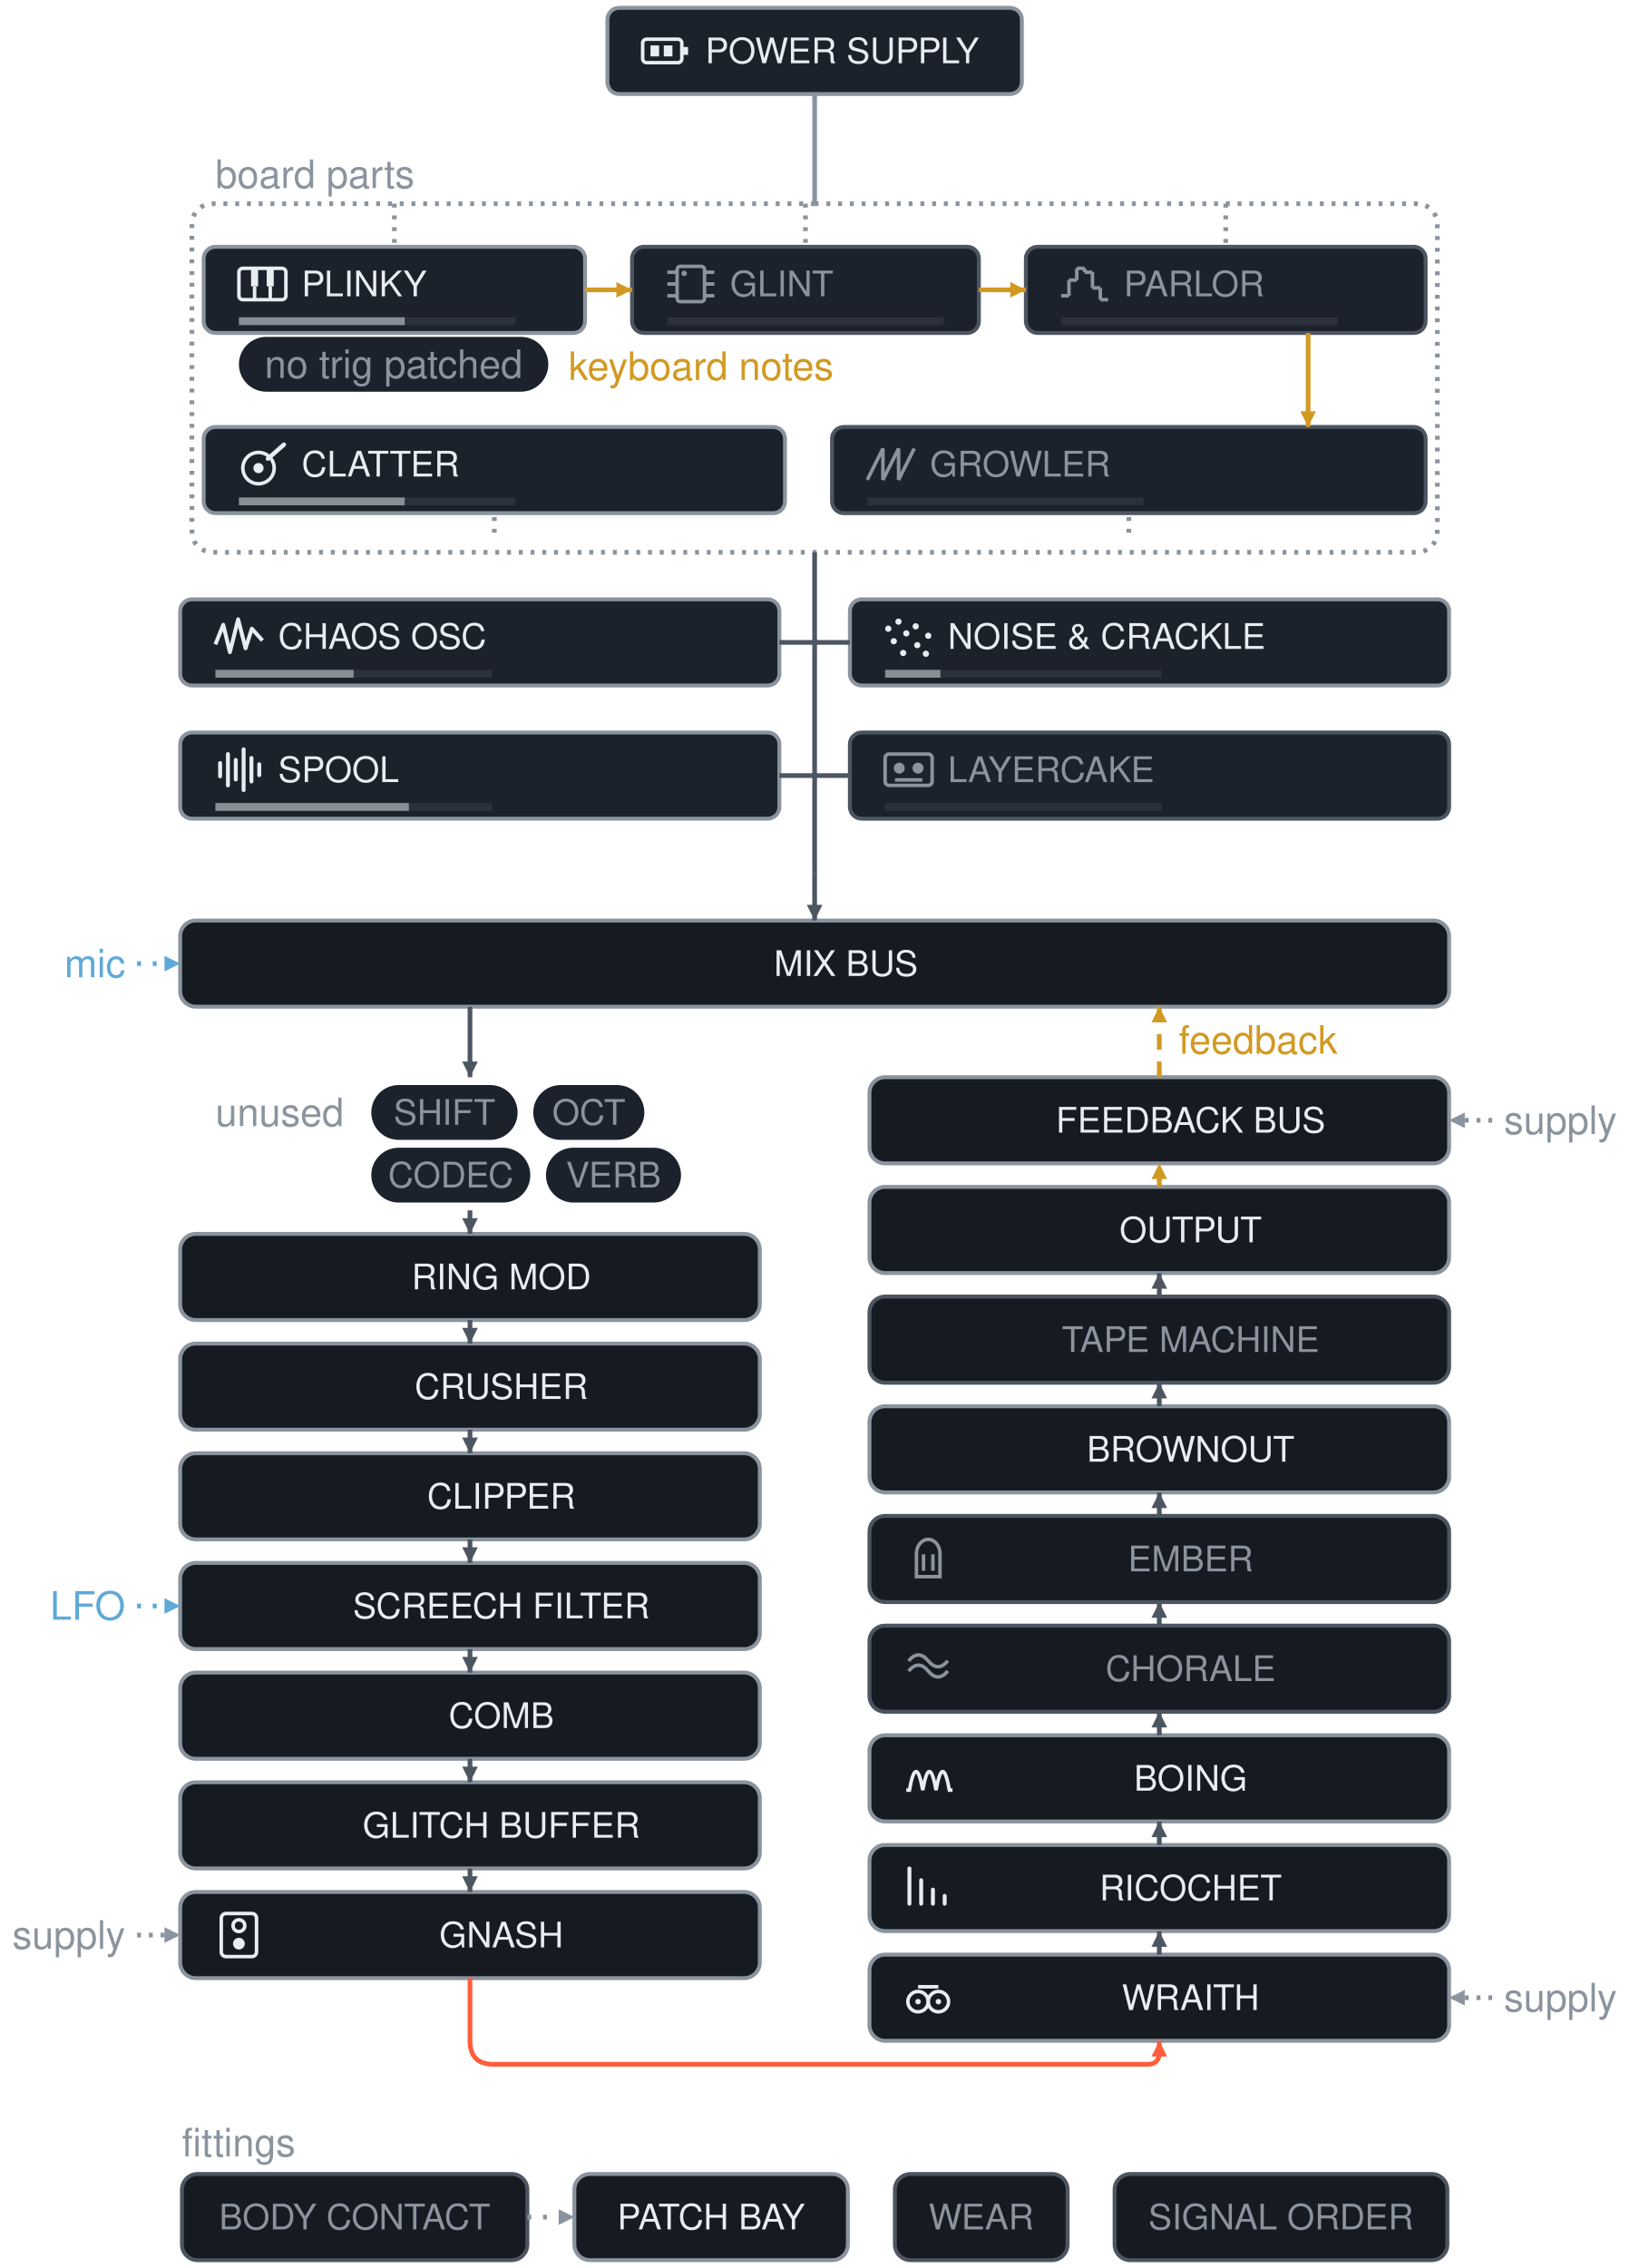
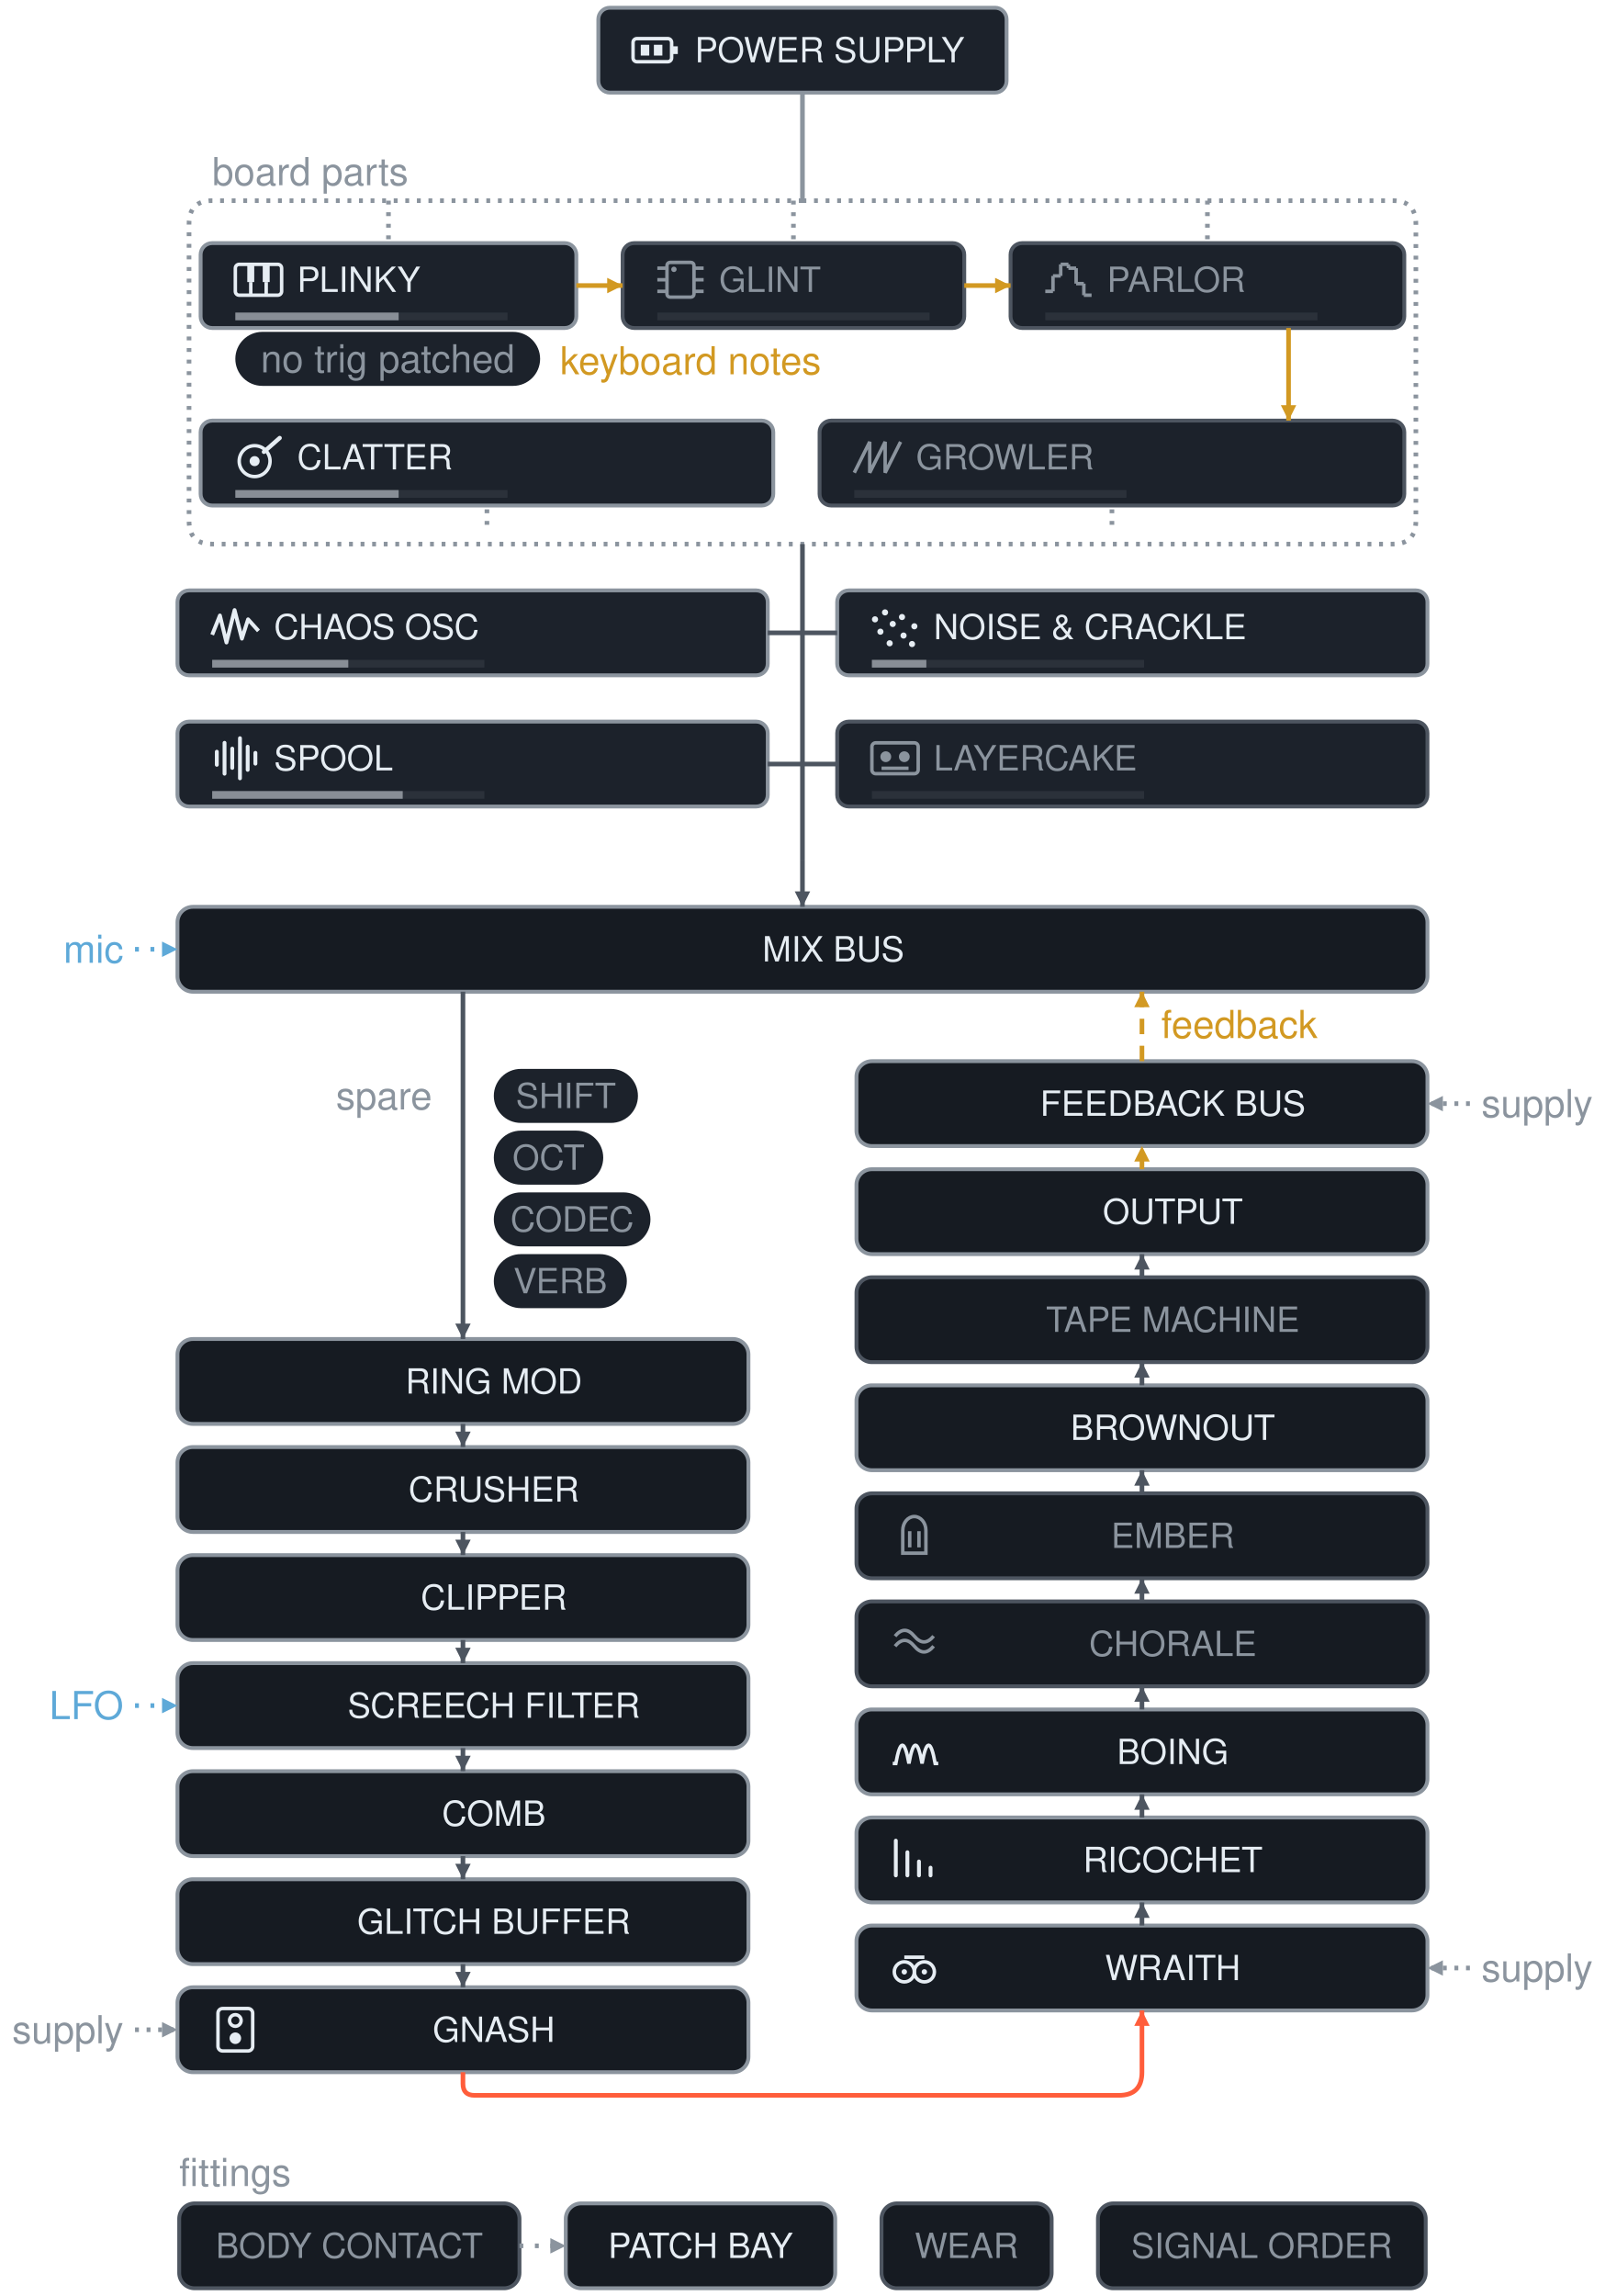
- <svg xmlns="http://www.w3.org/2000/svg" viewBox="0 0 416 579" width="416" height="579" font-family="Helvetica, Arial, sans-serif">
+ <svg xmlns="http://www.w3.org/2000/svg" viewBox="0 0 416 595" width="416" height="595" font-family="Helvetica, Arial, sans-serif">
  <g class="wire" data-wire="rail">
    <path class="line" d="M208 52L361 52Q367 52 367 58L367 135Q367 141 361 141L55 141Q49 141 49 135L49 58Q49 52 55 52L208 52" fill="none" stroke="#8b949e" stroke-width="1.2" stroke-dasharray="1 2" />
    <path class="head" d="" fill="#8b949e" />
  </g>
  <g class="node">
    <text x="55" y="48" fill="#8b949e" font-size="10" text-anchor="start">board parts</text>
  </g>
  <g class="node">
    <rect class="box" x="52" y="63" width="97.385" height="22" rx="3" fill="#1c222b" stroke="#8b949e" stroke-width="1" />
    <g class="glyph">
      <rect x="61" y="68.5" width="12" height="8" rx="1" fill="none" stroke="#e6edf3" stroke-width="0.9" />
      <path d="M 65 73.1 V 76.5 M 69 73.1 V 76.5" stroke="#e6edf3" stroke-width="0.9" />
      <rect x="64.1" y="68.5" width="1.8" height="4.6" fill="#e6edf3" />
      <rect x="68.1" y="68.5" width="1.8" height="4.6" fill="#e6edf3" />
    </g>
    <text x="77" y="75.65" fill="#e6edf3" font-size="9" text-anchor="start">PLINKY</text>
    <rect x="61" y="81" width="70.553" height="2" fill="#4d5560" fill-opacity="0.3" />
    <rect x="61" y="81" width="42.332" height="2" fill="#e6edf3" fill-opacity="0.5" />
  </g>
  <g class="node">
    <rect class="box" x="52" y="109" width="148.435" height="22" rx="3" fill="#1c222b" stroke="#8b949e" stroke-width="1" />
    <g class="glyph">
      <circle cx="66" cy="119.5" r="4" fill="none" stroke="#e6edf3" stroke-width="0.9" />
      <circle cx="66" cy="119.5" r="1.3" fill="#e6edf3" />
      <path d="M 72.5 113.5 L 68.4 117.1" stroke="#e6edf3" stroke-width="1.1" stroke-linecap="round" />
    </g>
    <text x="77" y="121.65" fill="#e6edf3" font-size="9" text-anchor="start">CLATTER</text>
    <rect x="61" y="127" width="70.553" height="2" fill="#4d5560" fill-opacity="0.3" />
    <rect x="61" y="127" width="42.332" height="2" fill="#e6edf3" fill-opacity="0.5" />
  </g>
  <g class="node">
    <rect class="box" x="161.385" y="63" width="88.553" height="22" rx="3" fill="#1c222b" stroke="#4d5560" stroke-width="1" />
    <g class="glyph">
      <rect x="172.885" y="68" width="7" height="9" rx="0.8" fill="none" stroke="#8b949e" stroke-width="0.9" />
      <path d="M 170.385 69.5 h 2.5 M 179.885 69.5 h 2.5 M 170.385 72.5 h 2.5 M 179.885 72.5 h 2.5 M 170.385 75.5 h 2.5 M 179.885 75.5 h 2.5" stroke="#8b949e" stroke-width="0.9" />
      <circle cx="174.685" cy="69.8" r="0.7" fill="#8b949e" />
    </g>
    <text x="186.385" y="75.65" fill="#8b949e" font-size="9" text-anchor="start">GLINT</text>
    <rect x="170.385" y="81" width="70.553" height="2" fill="#4d5560" fill-opacity="0.3" />
  </g>
  <g class="node">
    <rect class="box" x="261.939" y="63" width="102.061" height="22" rx="3" fill="#1c222b" stroke="#4d5560" stroke-width="1" />
    <g class="glyph">
      <path d="M 270.939 75.5 h 2 M 272.939 71.5 h 2 M 274.939 68.5 h 2 M 276.939 69.5 h 2 M 278.939 73.5 h 2 M 280.939 76.5 h 2 M 272.939 75.5 V 71.5 M 274.939 71.5 V 68.5 M 276.939 68.5 V 69.5 M 278.939 69.5 V 73.5 M 280.939 73.5 V 76.5" fill="none" stroke="#8b949e" stroke-width="0.9" stroke-linejoin="miter" />
    </g>
    <text x="286.939" y="75.65" fill="#8b949e" font-size="9" text-anchor="start">PARLOR</text>
    <rect x="270.939" y="81" width="70.553" height="2" fill="#4d5560" fill-opacity="0.3" />
  </g>
  <g class="node">
    <rect class="box" x="212.435" y="109" width="151.565" height="22" rx="3" fill="#1c222b" stroke="#4d5560" stroke-width="1" />
    <g class="glyph">
      <path d="M 221.435 122.5 L 225.435 114.5 V 122.5 L 229.435 114.5 V 122.5 L 233.435 114.5" fill="none" stroke="#8b949e" stroke-width="0.9" stroke-linejoin="miter" />
    </g>
    <text x="237.435" y="121.65" fill="#8b949e" font-size="9" text-anchor="start">GROWLER</text>
    <rect x="221.435" y="127" width="70.553" height="2" fill="#4d5560" fill-opacity="0.3" />
  </g>
  <g class="node">
    <rect class="box" x="46" y="153" width="153" height="22" rx="3" fill="#1c222b" stroke="#8b949e" stroke-width="1" />
    <g class="glyph">
      <path d="M 55 164.5 L 57 159.5 L 58.7 166.5 L 60.8 158.1 L 62.7 165.5 L 64.3 160.5 L 67 163.5" fill="none" stroke="#e6edf3" stroke-width="1" stroke-linejoin="round" />
    </g>
    <text x="71" y="165.65" fill="#e6edf3" font-size="9" text-anchor="start">CHAOS OSC</text>
    <rect x="55" y="171" width="70.553" height="2" fill="#4d5560" fill-opacity="0.3" />
    <rect x="55" y="171" width="35.277" height="2" fill="#e6edf3" fill-opacity="0.5" />
  </g>
  <g class="node">
    <rect class="box" x="217" y="153" width="153" height="22" rx="3" fill="#1c222b" stroke="#8b949e" stroke-width="1" />
    <g class="glyph">
      <path d="M 226.8 159.7 a 0.8 0.8 0 1 0 0.01 0 M 229.4 157.9 a 0.8 0.8 0 1 0 0.01 0 M 228.2 162.9 a 0.8 0.8 0 1 0 0.01 0 M 231.4 160.9 a 0.8 0.8 0 1 0 0.01 0 M 230.6 165.9 a 0.8 0.8 0 1 0 0.01 0 M 233.8 159.1 a 0.8 0.8 0 1 0 0.01 0 M 234.2 163.9 a 0.8 0.8 0 1 0 0.01 0 M 237 161.5 a 0.8 0.8 0 1 0 0.01 0 M 236.4 166.1 a 0.8 0.8 0 1 0 0.01 0" fill="#e6edf3" />
    </g>
    <text x="242" y="165.65" fill="#e6edf3" font-size="9" text-anchor="start">NOISE &amp; CRACKLE</text>
    <rect x="226" y="171" width="70.553" height="2" fill="#4d5560" fill-opacity="0.3" />
    <rect x="226" y="171" width="14.111" height="2" fill="#e6edf3" fill-opacity="0.5" />
  </g>
  <g class="node">
    <rect class="box" x="46" y="187" width="153" height="22" rx="3" fill="#1c222b" stroke="#8b949e" stroke-width="1" />
    <g class="glyph">
      <path d="M 56.2 194.8 v 3.4 M 58.2 192.5 v 8 M 60.2 194 v 5 M 62.2 191.3 v 10.4 M 64.2 193.5 v 6 M 66.2 195.1 v 2.8" stroke="#e6edf3" stroke-width="1" stroke-linecap="round" />
    </g>
    <text x="71" y="199.65" fill="#e6edf3" font-size="9" text-anchor="start">SPOOL</text>
    <rect x="55" y="205" width="70.553" height="2" fill="#4d5560" fill-opacity="0.3" />
    <rect x="55" y="205" width="49.387" height="2" fill="#e6edf3" fill-opacity="0.5" />
  </g>
  <g class="node">
    <rect class="box" x="217" y="187" width="153" height="22" rx="3" fill="#1c222b" stroke="#4d5560" stroke-width="1" />
    <g class="glyph">
      <rect x="226" y="192.5" width="12" height="8" rx="1" fill="none" stroke="#8b949e" stroke-width="0.9" />
      <circle cx="229.6" cy="196.1" r="1.4" fill="#8b949e" />
      <circle cx="234.4" cy="196.1" r="1.4" fill="#8b949e" />
      <path d="M 228.5 199.1 h 7" stroke="#8b949e" stroke-width="0.9" />
    </g>
    <text x="242" y="199.65" fill="#8b949e" font-size="9" text-anchor="start">LAYERCAKE</text>
    <rect x="226" y="205" width="70.553" height="2" fill="#4d5560" fill-opacity="0.3" />
  </g>
  <g class="node">
    <rect class="box" x="46" y="235" width="324" height="22" rx="4" fill="#161b22" stroke="#8b949e" stroke-width="1" />
    <text x="216" y="249.15" fill="#e6edf3" font-size="9" text-anchor="middle">MIX BUS</text>
  </g>
  <g class="node">
-     <text x="55" y="287.5" fill="#8b949e" font-size="10" text-anchor="start">unused</text>
-   </g>
-   <g class="node">
-     <rect class="box" x="46" y="315" width="148" height="22" rx="4" fill="#161b22" stroke="#8b949e" stroke-width="1" />
-     <text x="128" y="329.15" fill="#e6edf3" font-size="9" text-anchor="middle">RING MOD</text>
-   </g>
-   <g class="node">
-     <rect class="box" x="46" y="343" width="148" height="22" rx="4" fill="#161b22" stroke="#8b949e" stroke-width="1" />
-     <text x="128" y="357.15" fill="#e6edf3" font-size="9" text-anchor="middle">CRUSHER</text>
-   </g>
-   <g class="node">
-     <rect class="box" x="46" y="371" width="148" height="22" rx="4" fill="#161b22" stroke="#8b949e" stroke-width="1" />
-     <text x="128" y="385.15" fill="#e6edf3" font-size="9" text-anchor="middle">CLIPPER</text>
-   </g>
-   <g class="node">
-     <rect class="box" x="46" y="399" width="148" height="22" rx="4" fill="#161b22" stroke="#8b949e" stroke-width="1" />
-     <text x="128" y="413.15" fill="#e6edf3" font-size="9" text-anchor="middle">SCREECH FILTER</text>
-   </g>
-   <g class="node">
-     <rect class="box" x="46" y="427" width="148" height="22" rx="4" fill="#161b22" stroke="#8b949e" stroke-width="1" />
-     <text x="128" y="441.15" fill="#e6edf3" font-size="9" text-anchor="middle">COMB</text>
-   </g>
-   <g class="node">
-     <rect class="box" x="46" y="455" width="148" height="22" rx="4" fill="#161b22" stroke="#8b949e" stroke-width="1" />
-     <text x="128" y="469.15" fill="#e6edf3" font-size="9" text-anchor="middle">GLITCH BUFFER</text>
-   </g>
-   <g class="node">
-     <rect class="box" x="46" y="483" width="148" height="22" rx="4" fill="#161b22" stroke="#8b949e" stroke-width="1" />
-     <g class="glyph">
-       <rect x="56.5" y="488.5" width="9" height="11" rx="1.2" fill="none" stroke="#e6edf3" stroke-width="0.9" />
-       <circle cx="61" cy="491.6" r="1.5" fill="none" stroke="#e6edf3" stroke-width="0.9" />
-       <circle cx="61" cy="496.2" r="1.5" fill="#e6edf3" />
-     </g>
-     <text x="128" y="497.15" fill="#e6edf3" font-size="9" text-anchor="middle">GNASH</text>
+     <text x="112" y="287.5" fill="#8b949e" font-size="10" text-anchor="end">spare</text>
+   </g>
+   <g class="node">
+     <rect class="box" x="46" y="347" width="148" height="22" rx="4" fill="#161b22" stroke="#8b949e" stroke-width="1" />
+     <text x="128" y="361.15" fill="#e6edf3" font-size="9" text-anchor="middle">RING MOD</text>
+   </g>
+   <g class="node">
+     <rect class="box" x="46" y="375" width="148" height="22" rx="4" fill="#161b22" stroke="#8b949e" stroke-width="1" />
+     <text x="128" y="389.15" fill="#e6edf3" font-size="9" text-anchor="middle">CRUSHER</text>
+   </g>
+   <g class="node">
+     <rect class="box" x="46" y="403" width="148" height="22" rx="4" fill="#161b22" stroke="#8b949e" stroke-width="1" />
+     <text x="128" y="417.15" fill="#e6edf3" font-size="9" text-anchor="middle">CLIPPER</text>
+   </g>
+   <g class="node">
+     <rect class="box" x="46" y="431" width="148" height="22" rx="4" fill="#161b22" stroke="#8b949e" stroke-width="1" />
+     <text x="128" y="445.15" fill="#e6edf3" font-size="9" text-anchor="middle">SCREECH FILTER</text>
+   </g>
+   <g class="node">
+     <rect class="box" x="46" y="459" width="148" height="22" rx="4" fill="#161b22" stroke="#8b949e" stroke-width="1" />
+     <text x="128" y="473.15" fill="#e6edf3" font-size="9" text-anchor="middle">COMB</text>
+   </g>
+   <g class="node">
+     <rect class="box" x="46" y="487" width="148" height="22" rx="4" fill="#161b22" stroke="#8b949e" stroke-width="1" />
+     <text x="128" y="501.15" fill="#e6edf3" font-size="9" text-anchor="middle">GLITCH BUFFER</text>
+   </g>
+   <g class="node">
+     <rect class="box" x="46" y="515" width="148" height="22" rx="4" fill="#161b22" stroke="#8b949e" stroke-width="1" />
+     <g class="glyph">
+       <rect x="56.5" y="520.5" width="9" height="11" rx="1.2" fill="none" stroke="#e6edf3" stroke-width="0.9" />
+       <circle cx="61" cy="523.6" r="1.5" fill="none" stroke="#e6edf3" stroke-width="0.9" />
+       <circle cx="61" cy="528.2" r="1.5" fill="#e6edf3" />
+     </g>
+     <text x="128" y="529.15" fill="#e6edf3" font-size="9" text-anchor="middle">GNASH</text>
  </g>
  <g class="node">
    <rect class="box" x="222" y="499" width="148" height="22" rx="4" fill="#161b22" stroke="#8b949e" stroke-width="1" />
    <g class="glyph">
      <circle cx="234.4" cy="511" r="2.6" fill="none" stroke="#e6edf3" stroke-width="0.9" />
      <circle cx="234.4" cy="511" r="0.7" fill="#e6edf3" />
      <circle cx="239.6" cy="511" r="2.6" fill="none" stroke="#e6edf3" stroke-width="0.9" />
      <circle cx="239.6" cy="511" r="0.7" fill="#e6edf3" />
      <path d="M 234.4 507.2 H 239.6" stroke="#e6edf3" stroke-width="0.9" />
    </g>
    <text x="304" y="513.15" fill="#e6edf3" font-size="9" text-anchor="middle">WRAITH</text>
  </g>
  <g class="node">
    <rect class="box" x="222" y="471" width="148" height="22" rx="4" fill="#161b22" stroke="#8b949e" stroke-width="1" />
    <g class="glyph">
      <path d="M 232.2 486 v -9 M 235.2 486 v -6 M 238.2 486 v -3.6 M 241.2 486 v -2" stroke="#e6edf3" stroke-width="1" stroke-linecap="round" />
    </g>
    <text x="304" y="485.15" fill="#e6edf3" font-size="9" text-anchor="middle">RICOCHET</text>
  </g>
  <g class="node">
    <rect class="box" x="222" y="443" width="148" height="22" rx="4" fill="#161b22" stroke="#8b949e" stroke-width="1" />
    <g class="glyph">
      <path d="M 231.4 457 h 0.8 q 1.7 -9.5 3.4 0 q 1.7 -9.5 3.4 0 q 1.7 -9.5 3.4 0 h 0.8" fill="none" stroke="#e6edf3" stroke-width="0.9" />
    </g>
    <text x="304" y="457.15" fill="#e6edf3" font-size="9" text-anchor="middle">BOING</text>
  </g>
  <g class="node">
    <rect class="box" x="222" y="415" width="148" height="22" rx="4" fill="#161b22" stroke="#4d5560" stroke-width="1" />
    <g class="glyph">
      <path d="M 232 424 q 2.5 -3 5 0 q 2.5 3 5 0" fill="none" stroke="#8b949e" stroke-width="0.9" />
      <path d="M 232 426.6 q 2.5 -3 5 0 q 2.5 3 5 0" fill="none" stroke="#8b949e" stroke-width="0.9" />
    </g>
    <text x="304" y="429.15" fill="#8b949e" font-size="9" text-anchor="middle">CHORALE</text>
  </g>
  <g class="node">
    <rect class="box" x="222" y="387" width="148" height="22" rx="4" fill="#161b22" stroke="#4d5560" stroke-width="1" />
    <g class="glyph">
      <path d="M 234 402.5 V 396.6 a 3 3.6 0 0 1 6 0 V 402.5 z" fill="none" stroke="#8b949e" stroke-width="0.9" />
      <path d="M 235.8 401 V 396.8 M 238.2 401 V 396.8" fill="none" stroke="#8b949e" stroke-width="0.9" />
    </g>
    <text x="304" y="401.15" fill="#8b949e" font-size="9" text-anchor="middle">EMBER</text>
  </g>
  <g class="node">
    <rect class="box" x="222" y="359" width="148" height="22" rx="4" fill="#161b22" stroke="#8b949e" stroke-width="1" />
    <text x="304" y="373.15" fill="#e6edf3" font-size="9" text-anchor="middle">BROWNOUT</text>
  </g>
  <g class="node">
    <rect class="box" x="222" y="331" width="148" height="22" rx="4" fill="#161b22" stroke="#4d5560" stroke-width="1" />
    <text x="304" y="345.15" fill="#8b949e" font-size="9" text-anchor="middle">TAPE MACHINE</text>
  </g>
  <g class="node">
    <rect class="box" x="222" y="303" width="148" height="22" rx="4" fill="#161b22" stroke="#8b949e" stroke-width="1" />
    <text x="304" y="317.15" fill="#e6edf3" font-size="9" text-anchor="middle">OUTPUT</text>
  </g>
  <g class="node">
    <rect class="box" x="222" y="275" width="148" height="22" rx="4" fill="#161b22" stroke="#8b949e" stroke-width="1" />
    <text x="304" y="289.15" fill="#e6edf3" font-size="9" text-anchor="middle">FEEDBACK BUS</text>
  </g>
  <g class="node">
-     <rect class="box" x="46.45" y="555" width="88.2" height="22" rx="4" fill="#161b22" stroke="#4d5560" stroke-width="1" />
-     <text x="90.55" y="569.15" fill="#8b949e" font-size="9" text-anchor="middle">BODY CONTACT</text>
-   </g>
-   <g class="node">
-     <rect class="box" x="146.65" y="555" width="69.84" height="22" rx="4" fill="#161b22" stroke="#8b949e" stroke-width="1" />
-     <text x="181.57" y="569.15" fill="#e6edf3" font-size="9" text-anchor="middle">PATCH BAY</text>
-   </g>
-   <g class="node">
-     <rect class="box" x="228.49" y="555" width="44.1" height="22" rx="4" fill="#161b22" stroke="#4d5560" stroke-width="1" />
-     <text x="250.54" y="569.15" fill="#8b949e" font-size="9" text-anchor="middle">WEAR</text>
-   </g>
-   <g class="node">
-     <rect class="box" x="284.59" y="555" width="84.96" height="22" rx="4" fill="#161b22" stroke="#4d5560" stroke-width="1" />
-     <text x="327.07" y="569.15" fill="#8b949e" font-size="9" text-anchor="middle">SIGNAL ORDER</text>
-   </g>
-   <g class="node">
-     <rect class="box" x="94.8" y="277" width="37.36" height="14" rx="7" fill="#1c222b" stroke="none" />
-     <text x="113.48" y="287.15" fill="#8b949e" font-size="9" text-anchor="middle">SHIFT</text>
-   </g>
-   <g class="node">
-     <rect class="box" x="136.16" y="277" width="28.36" height="14" rx="7" fill="#1c222b" stroke="none" />
-     <text x="150.34" y="287.15" fill="#8b949e" font-size="9" text-anchor="middle">OCT</text>
-   </g>
-   <g class="node">
-     <rect class="box" x="94.8" y="293" width="40.6" height="14" rx="7" fill="#1c222b" stroke="none" />
-     <text x="115.1" y="303.15" fill="#8b949e" font-size="9" text-anchor="middle">CODEC</text>
-   </g>
-   <g class="node">
-     <rect class="box" x="139.4" y="293" width="34.48" height="14" rx="7" fill="#1c222b" stroke="none" />
-     <text x="156.64" y="303.15" fill="#8b949e" font-size="9" text-anchor="middle">VERB</text>
+     <rect class="box" x="46.45" y="571" width="88.2" height="22" rx="4" fill="#161b22" stroke="#4d5560" stroke-width="1" />
+     <text x="90.55" y="585.15" fill="#8b949e" font-size="9" text-anchor="middle">BODY CONTACT</text>
+   </g>
+   <g class="node">
+     <rect class="box" x="146.65" y="571" width="69.84" height="22" rx="4" fill="#161b22" stroke="#8b949e" stroke-width="1" />
+     <text x="181.57" y="585.15" fill="#e6edf3" font-size="9" text-anchor="middle">PATCH BAY</text>
+   </g>
+   <g class="node">
+     <rect class="box" x="228.49" y="571" width="44.1" height="22" rx="4" fill="#161b22" stroke="#4d5560" stroke-width="1" />
+     <text x="250.54" y="585.15" fill="#8b949e" font-size="9" text-anchor="middle">WEAR</text>
+   </g>
+   <g class="node">
+     <rect class="box" x="284.59" y="571" width="84.96" height="22" rx="4" fill="#161b22" stroke="#4d5560" stroke-width="1" />
+     <text x="327.07" y="585.15" fill="#8b949e" font-size="9" text-anchor="middle">SIGNAL ORDER</text>
+   </g>
+   <g class="node">
+     <rect class="box" x="128" y="277" width="37.36" height="14" rx="7" fill="#1c222b" stroke="none" />
+     <text x="146.68" y="287.15" fill="#8b949e" font-size="9" text-anchor="middle">SHIFT</text>
+   </g>
+   <g class="node">
+     <rect class="box" x="128" y="293" width="28.36" height="14" rx="7" fill="#1c222b" stroke="none" />
+     <text x="142.18" y="303.15" fill="#8b949e" font-size="9" text-anchor="middle">OCT</text>
+   </g>
+   <g class="node">
+     <rect class="box" x="128" y="309" width="40.6" height="14" rx="7" fill="#1c222b" stroke="none" />
+     <text x="148.3" y="319.15" fill="#8b949e" font-size="9" text-anchor="middle">CODEC</text>
+   </g>
+   <g class="node">
+     <rect class="box" x="128" y="325" width="34.48" height="14" rx="7" fill="#1c222b" stroke="none" />
+     <text x="145.24" y="335.15" fill="#8b949e" font-size="9" text-anchor="middle">VERB</text>
  </g>
  <g class="node">
    <rect class="box" x="61" y="86" width="79" height="14" rx="7" fill="#1c222b" stroke="none" />
    <text x="100.5" y="96.5" fill="#8b949e" font-size="10" text-anchor="middle">no trig patched</text>
  </g>
  <g class="node rail-chip">
    <rect class="box" x="155.09" y="2" width="105.82" height="22" rx="3" fill="#1c222b" stroke="#8b949e" stroke-width="1" />
    <g class="glyph">
      <rect x="164.09" y="10" width="10" height="6" rx="1" fill="none" stroke="#e6edf3" stroke-width="0.9" />
      <rect x="174.09" y="12" width="1.6" height="2" fill="#e6edf3" />
      <rect x="166.09" y="11.6" width="2.2" height="2.8" fill="#e6edf3" />
      <rect x="169.49" y="11.6" width="2.2" height="2.8" fill="#e6edf3" />
    </g>
    <text x="180.09" y="16.15" fill="#e6edf3" font-size="9" text-anchor="start">POWER SUPPLY</text>
  </g>
  <g class="tap">
    <text x="32" y="249.5" fill="#5ea9d8" font-size="10" text-anchor="end">mic</text>
  </g>
  <g class="tap">
    <text x="384" y="289.5" fill="#8b949e" font-size="10" text-anchor="start">supply</text>
  </g>
  <g class="tap">
-     <text x="32" y="413.5" fill="#5ea9d8" font-size="10" text-anchor="end">LFO</text>
-   </g>
-   <g class="tap">
-     <text x="32" y="497.5" fill="#8b949e" font-size="10" text-anchor="end">supply</text>
+     <text x="32" y="445.5" fill="#5ea9d8" font-size="10" text-anchor="end">LFO</text>
  </g>
  <g class="tap">
    <text x="384" y="513.5" fill="#8b949e" font-size="10" text-anchor="start">supply</text>
  </g>
  <g class="tap">
-     <text x="46.45" y="550.5" fill="#8b949e" font-size="10" text-anchor="start">fittings</text>
+     <text x="32" y="529.5" fill="#8b949e" font-size="10" text-anchor="end">supply</text>
+   </g>
+   <g class="tap">
+     <text x="46.45" y="566.5" fill="#8b949e" font-size="10" text-anchor="start">fittings</text>
  </g>
  <g class="wire" data-wire="supply-feed">
    <path class="line" d="M208 24L208 52" fill="none" stroke="#8b949e" stroke-width="1.2" />
    <path class="head" d="" fill="#8b949e" />
  </g>
  <g class="wire" data-wire="rail-Plinky">
    <path class="line" d="M100.693 52L100.693 63" fill="none" stroke="#8b949e" stroke-width="1.2" stroke-dasharray="1 2" />
    <path class="head" d="" fill="#8b949e" />
  </g>
  <g class="wire" data-wire="rail-Clatter">
    <path class="line" d="M126.218 136L126.218 131" fill="none" stroke="#8b949e" stroke-width="1.2" stroke-dasharray="1 2" />
    <path class="head" d="" fill="#8b949e" />
  </g>
  <g class="wire" data-wire="rail-Glint">
    <path class="line" d="M205.662 52L205.662 63" fill="none" stroke="#8b949e" stroke-width="1.2" stroke-dasharray="1 2" />
    <path class="head" d="" fill="#8b949e" />
  </g>
  <g class="wire" data-wire="rail-Parlor">
    <path class="line" d="M312.969 52L312.969 63" fill="none" stroke="#8b949e" stroke-width="1.2" stroke-dasharray="1 2" />
    <path class="head" d="" fill="#8b949e" />
  </g>
  <g class="wire" data-wire="rail-Growler">
    <path class="line" d="M288.218 136L288.218 131" fill="none" stroke="#8b949e" stroke-width="1.2" stroke-dasharray="1 2" />
    <path class="head" d="" fill="#8b949e" />
  </g>
  <g class="wire" data-wire="key-line">
    <path class="line" d="M149.385 74L161.385 74" fill="none" stroke="#d29922" stroke-width="1.2" />
    <path class="head" d="M157.385 76L161.385 74L157.385 72Z" fill="#d29922" />
    <text x="179" y="97" fill="#d29922" font-size="10" text-anchor="middle">keyboard notes</text>
  </g>
  <g class="wire" data-wire="key-line-pcm">
    <path class="line" d="M249.939 74L261.939 74" fill="none" stroke="#d29922" stroke-width="1.2" />
    <path class="head" d="M257.939 76L261.939 74L257.939 72Z" fill="#d29922" />
  </g>
  <g class="wire" data-wire="key-line-mono">
    <path class="line" d="M334 85L334 109" fill="none" stroke="#d29922" stroke-width="1.2" />
    <path class="head" d="M332 105L334 109L336 105Z" fill="#d29922" />
  </g>
  <g class="wire" data-wire="board-out">
    <path class="line" d="M208 141L208 223" fill="none" stroke="#4d5560" stroke-width="1.2" />
    <path class="head" d="" fill="#4d5560" />
  </g>
  <g class="wire" data-wire="Chaos_osc-out">
    <path class="line" d="M199 164L208 164" fill="none" stroke="#4d5560" stroke-width="1.2" />
    <path class="head" d="" fill="#4d5560" />
  </g>
  <g class="wire" data-wire="Noise_crackle-out">
    <path class="line" d="M217 164L208 164" fill="none" stroke="#4d5560" stroke-width="1.2" />
    <path class="head" d="" fill="#4d5560" />
  </g>
  <g class="wire" data-wire="Spool-out">
    <path class="line" d="M199 198L208 198" fill="none" stroke="#4d5560" stroke-width="1.2" />
    <path class="head" d="" fill="#4d5560" />
  </g>
  <g class="wire" data-wire="Layercake-out">
    <path class="line" d="M217 198L208 198" fill="none" stroke="#4d5560" stroke-width="1.2" />
    <path class="head" d="" fill="#4d5560" />
  </g>
  <g class="wire" data-wire="collect-mix">
    <path class="line" d="M208 223L208 235" fill="none" stroke="#4d5560" stroke-width="1.2" />
    <path class="head" d="M206 231L208 235L210 231Z" fill="#4d5560" />
  </g>
  <g class="wire" data-wire="mix-path">
-     <path class="line" d="M120 257L120 275" fill="none" stroke="#4d5560" stroke-width="1.2" />
-     <path class="head" d="M118 271L120 275L122 271Z" fill="#4d5560" />
-   </g>
-   <g class="wire" data-wire="rack-Ring_mod">
-     <path class="line" d="M120 309L120 315" fill="none" stroke="#4d5560" stroke-width="1.2" />
-     <path class="head" d="M118 311L120 315L122 311Z" fill="#4d5560" />
+     <path class="line" d="M120 257L120 347" fill="none" stroke="#4d5560" stroke-width="1.2" />
+     <path class="head" d="M118 343L120 347L122 343Z" fill="#4d5560" />
  </g>
  <g class="wire" data-wire="Ring_mod-Crusher">
-     <path class="line" d="M120 337L120 343" fill="none" stroke="#4d5560" stroke-width="1.2" />
-     <path class="head" d="M118 339L120 343L122 339Z" fill="#4d5560" />
+     <path class="line" d="M120 369L120 375" fill="none" stroke="#4d5560" stroke-width="1.2" />
+     <path class="head" d="M118 371L120 375L122 371Z" fill="#4d5560" />
  </g>
  <g class="wire" data-wire="Crusher-Clipper">
-     <path class="line" d="M120 365L120 371" fill="none" stroke="#4d5560" stroke-width="1.2" />
-     <path class="head" d="M118 367L120 371L122 367Z" fill="#4d5560" />
+     <path class="line" d="M120 397L120 403" fill="none" stroke="#4d5560" stroke-width="1.2" />
+     <path class="head" d="M118 399L120 403L122 399Z" fill="#4d5560" />
  </g>
  <g class="wire" data-wire="Clipper-Screech_filter">
-     <path class="line" d="M120 393L120 399" fill="none" stroke="#4d5560" stroke-width="1.2" />
-     <path class="head" d="M118 395L120 399L122 395Z" fill="#4d5560" />
+     <path class="line" d="M120 425L120 431" fill="none" stroke="#4d5560" stroke-width="1.2" />
+     <path class="head" d="M118 427L120 431L122 427Z" fill="#4d5560" />
  </g>
  <g class="wire" data-wire="Screech_filter-Comb">
-     <path class="line" d="M120 421L120 427" fill="none" stroke="#4d5560" stroke-width="1.2" />
-     <path class="head" d="M118 423L120 427L122 423Z" fill="#4d5560" />
+     <path class="line" d="M120 453L120 459" fill="none" stroke="#4d5560" stroke-width="1.2" />
+     <path class="head" d="M118 455L120 459L122 455Z" fill="#4d5560" />
  </g>
  <g class="wire" data-wire="Comb-Glitch_buffer">
-     <path class="line" d="M120 449L120 455" fill="none" stroke="#4d5560" stroke-width="1.2" />
-     <path class="head" d="M118 451L120 455L122 451Z" fill="#4d5560" />
+     <path class="line" d="M120 481L120 487" fill="none" stroke="#4d5560" stroke-width="1.2" />
+     <path class="head" d="M118 483L120 487L122 483Z" fill="#4d5560" />
  </g>
  <g class="wire" data-wire="Glitch_buffer-Gnash">
-     <path class="line" d="M120 477L120 483" fill="none" stroke="#4d5560" stroke-width="1.2" />
-     <path class="head" d="M118 479L120 483L122 479Z" fill="#4d5560" />
+     <path class="line" d="M120 509L120 515" fill="none" stroke="#4d5560" stroke-width="1.2" />
+     <path class="head" d="M118 511L120 515L122 511Z" fill="#4d5560" />
  </g>
  <g class="wire" data-wire="Wraith-Ricochet">
    <path class="line" d="M296 499L296 493" fill="none" stroke="#4d5560" stroke-width="1.2" />
    <path class="head" d="M298 497L296 493L294 497Z" fill="#4d5560" />
  </g>
  <g class="wire" data-wire="Ricochet-Boing">
    <path class="line" d="M296 471L296 465" fill="none" stroke="#4d5560" stroke-width="1.2" />
    <path class="head" d="M298 469L296 465L294 469Z" fill="#4d5560" />
  </g>
  <g class="wire" data-wire="Boing-Chorale">
    <path class="line" d="M296 443L296 437" fill="none" stroke="#4d5560" stroke-width="1.2" />
    <path class="head" d="M298 441L296 437L294 441Z" fill="#4d5560" />
  </g>
  <g class="wire" data-wire="Chorale-Ember">
    <path class="line" d="M296 415L296 409" fill="none" stroke="#4d5560" stroke-width="1.2" />
    <path class="head" d="M298 413L296 409L294 413Z" fill="#4d5560" />
  </g>
  <g class="wire" data-wire="Ember-Brownout">
    <path class="line" d="M296 387L296 381" fill="none" stroke="#4d5560" stroke-width="1.2" />
    <path class="head" d="M298 385L296 381L294 385Z" fill="#4d5560" />
  </g>
  <g class="wire" data-wire="Brownout-Tape_machine">
    <path class="line" d="M296 359L296 353" fill="none" stroke="#4d5560" stroke-width="1.2" />
    <path class="head" d="M298 357L296 353L294 357Z" fill="#4d5560" />
  </g>
  <g class="wire" data-wire="Tape_machine-Output">
    <path class="line" d="M296 331L296 325" fill="none" stroke="#4d5560" stroke-width="1.2" />
    <path class="head" d="M298 329L296 325L294 329Z" fill="#4d5560" />
  </g>
  <g class="wire" data-wire="fold">
-     <path class="line" d="M120 505L120 521Q120 527 126 527L293 527Q296 527 296 524L296 521" fill="none" stroke="#ff5d3b" stroke-width="1.2" />
+     <path class="line" d="M120 537L120 540Q120 543 123 543L290 543Q296 543 296 537L296 521" fill="none" stroke="#ff5d3b" stroke-width="1.2" />
    <path class="head" d="M298 525L296 521L294 525Z" fill="#ff5d3b" />
  </g>
  <g class="wire" data-wire="fb-out">
    <path class="line" d="M296 303L296 297" fill="none" stroke="#d29922" stroke-width="1.2" stroke-dasharray="4 3" />
    <path class="head" d="M298 301L296 297L294 301Z" fill="#d29922" />
  </g>
  <g class="wire" data-wire="fb-home">
    <path class="line" d="M296 275L296 257" fill="none" stroke="#d29922" stroke-width="1.2" stroke-dasharray="4 3" />
    <path class="head" d="M298 261L296 257L294 261Z" fill="#d29922" />
    <text x="301" y="269" fill="#d29922" font-size="10" text-anchor="start">feedback</text>
  </g>
  <g class="wire" data-wire="pad-bay">
-     <path class="line" d="M134.65 566L146.65 566" fill="none" stroke="#8b949e" stroke-width="1.2" stroke-dasharray="1 3" />
-     <path class="head" d="M142.65 568L146.65 566L142.65 564Z" fill="#8b949e" />
+     <path class="line" d="M134.65 582L146.65 582" fill="none" stroke="#8b949e" stroke-width="1.2" stroke-dasharray="1 3" />
+     <path class="head" d="M142.65 584L146.65 582L142.65 580Z" fill="#8b949e" />
  </g>
  <g class="wire" data-wire="mic-wire">
    <path class="line" d="M35 246L46 246" fill="none" stroke="#5ea9d8" stroke-width="1.2" stroke-dasharray="1 3" />
    <path class="head" d="M42 248L46 246L42 244Z" fill="#5ea9d8" />
  </g>
  <g class="wire" data-wire="rail-Feedback_bus-wire">
    <path class="line" d="M381 286L370 286" fill="none" stroke="#8b949e" stroke-width="1.2" stroke-dasharray="1 2" />
    <path class="head" d="M374 284L370 286L374 288Z" fill="#8b949e" />
  </g>
  <g class="wire" data-wire="wire0-wire">
-     <path class="line" d="M35 410L46 410" fill="none" stroke="#5ea9d8" stroke-width="1.2" stroke-dasharray="1 3" />
-     <path class="head" d="M42 412L46 410L42 408Z" fill="#5ea9d8" />
-   </g>
-   <g class="wire" data-wire="rail-Gnash-wire">
-     <path class="line" d="M35 494L46 494" fill="none" stroke="#8b949e" stroke-width="1.2" stroke-dasharray="1 2" />
-     <path class="head" d="M42 496L46 494L42 492Z" fill="#8b949e" />
+     <path class="line" d="M35 442L46 442" fill="none" stroke="#5ea9d8" stroke-width="1.2" stroke-dasharray="1 3" />
+     <path class="head" d="M42 444L46 442L42 440Z" fill="#5ea9d8" />
  </g>
  <g class="wire" data-wire="rail-Wraith-wire">
    <path class="line" d="M381 510L370 510" fill="none" stroke="#8b949e" stroke-width="1.2" stroke-dasharray="1 2" />
    <path class="head" d="M374 508L370 510L374 512Z" fill="#8b949e" />
  </g>
+   <g class="wire" data-wire="rail-Gnash-wire">
+     <path class="line" d="M35 526L46 526" fill="none" stroke="#8b949e" stroke-width="1.2" stroke-dasharray="1 2" />
+     <path class="head" d="M42 528L46 526L42 524Z" fill="#8b949e" />
+   </g>
</svg>
